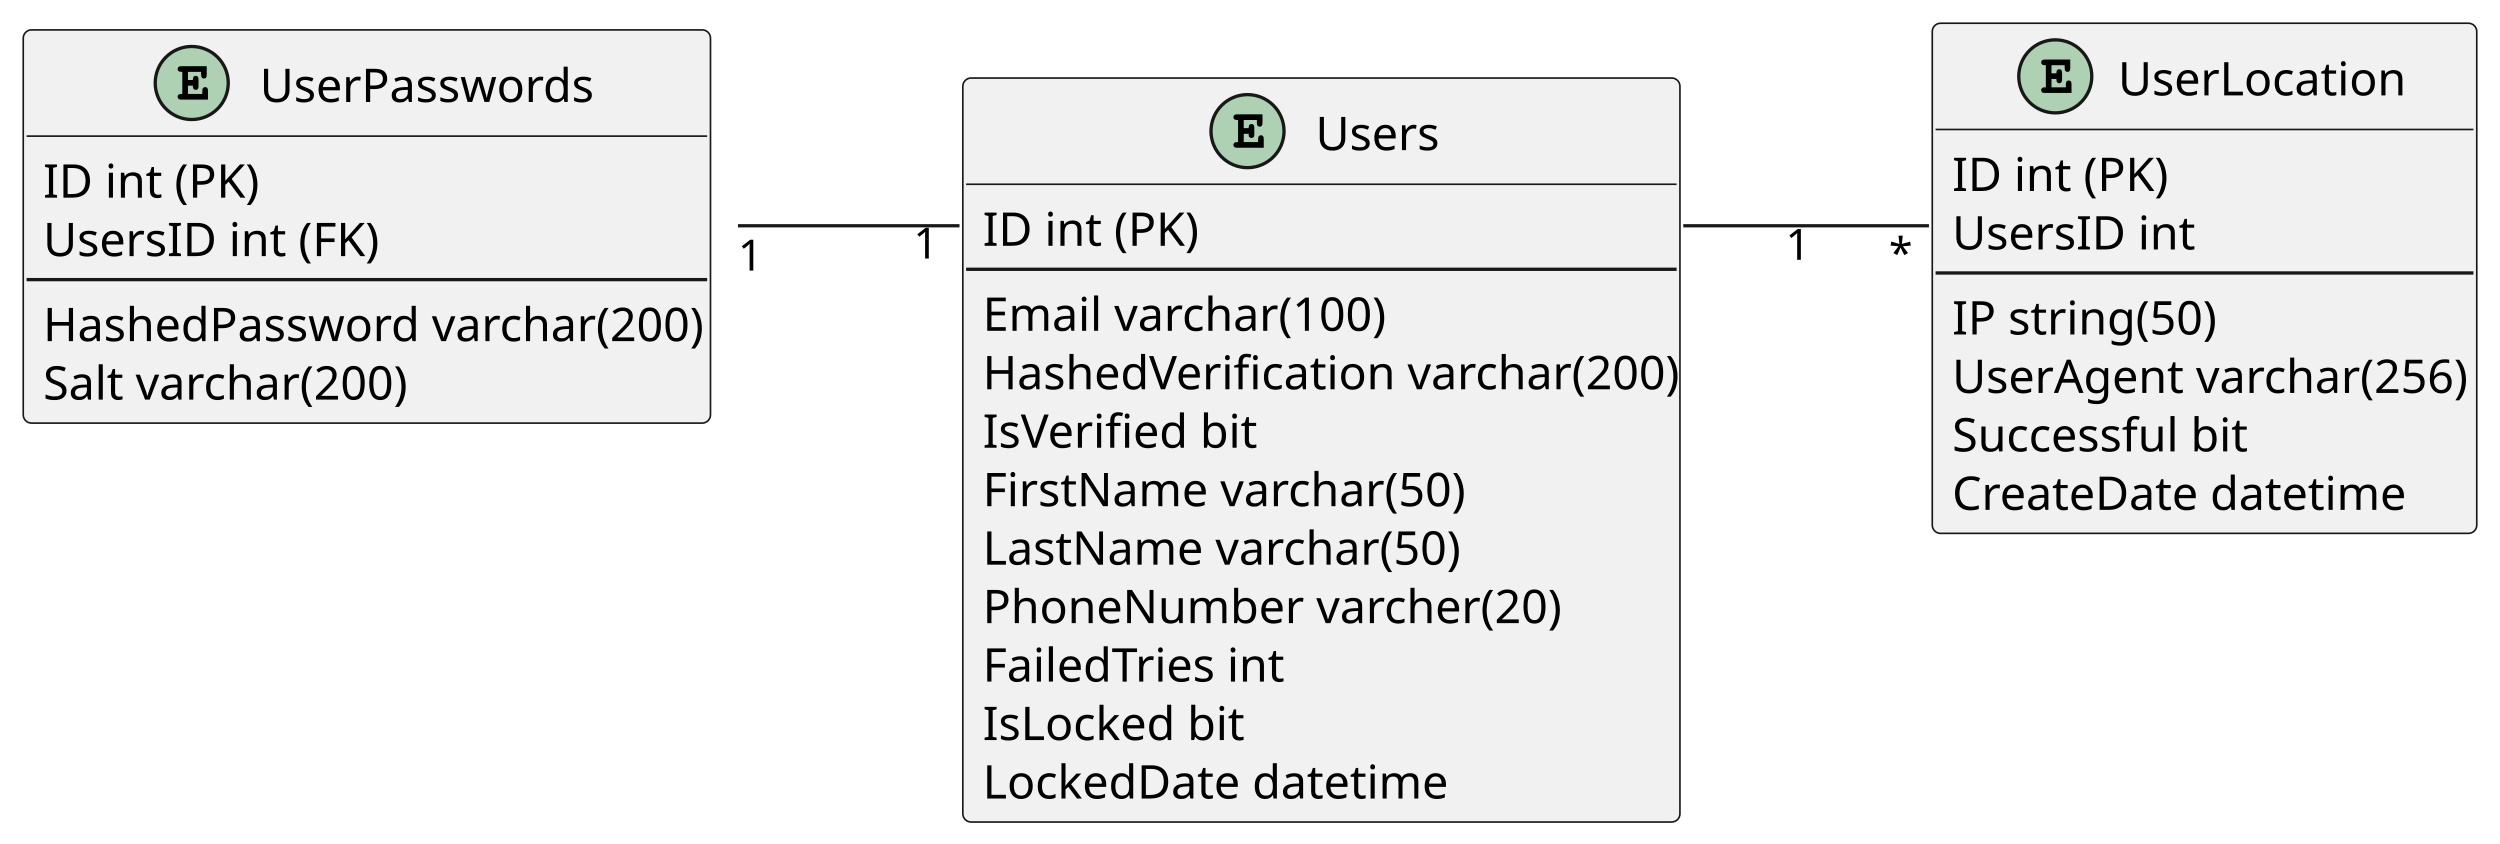
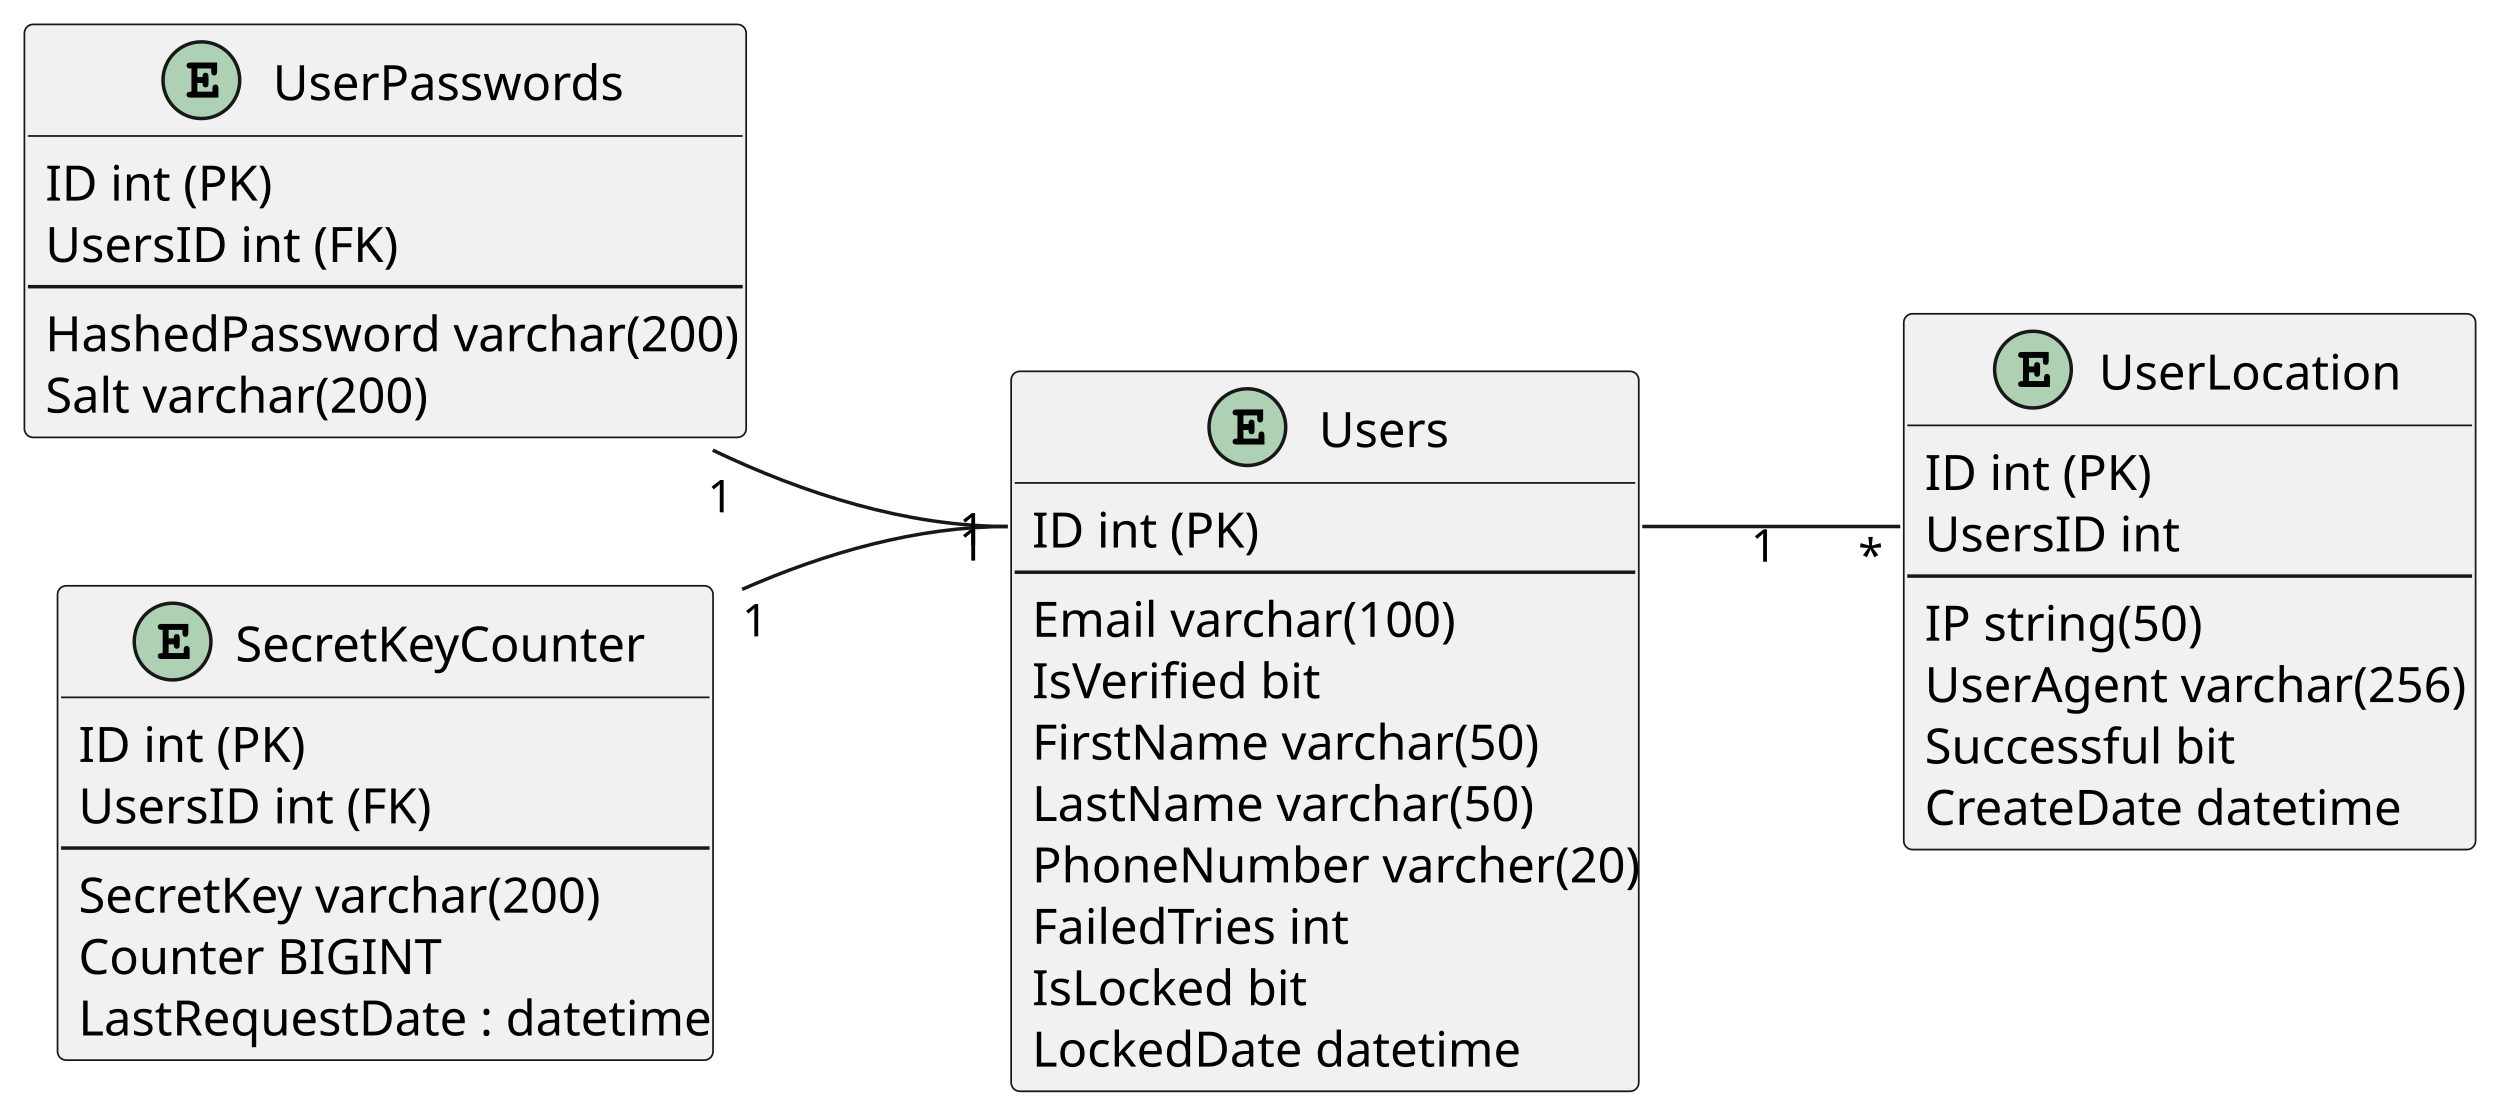
- <svg xmlns="http://www.w3.org/2000/svg" contentStyleType="text/css" height="254px" preserveAspectRatio="none" style="width:753px;height:254px;background:#FFFFFF;" version="1.1" viewBox="0 0 753 254" width="753px" zoomAndPan="magnify">
+ <svg xmlns="http://www.w3.org/2000/svg" contentStyleType="text/css" height="319px" preserveAspectRatio="none" style="width:717px;height:319px;background:#FFFFFF;" version="1.1" viewBox="0 0 717 319" width="717px" zoomAndPan="magnify">
  <defs />
  <g>
    <g id="elem_up">
-       <rect codeLine="3" fill="#F1F1F1" height="118.438" id="up" rx="2.5" ry="2.5" style="stroke:#181818;stroke-width:0.5;" width="207" x="7" y="9" />
-       <ellipse cx="57.75" cy="25" fill="#ADD1B2" rx="11" ry="11" style="stroke:#181818;stroke-width:1.0;" />
-       <path d="M56.609,25.797 L56.609,28.297 L60.938,28.297 L60.938,27.375 Q60.938,26.766 61.18,26.5 Q61.422,26.234 61.797,26.234 Q62.172,26.234 62.406,26.5 Q62.641,26.766 62.641,27.375 L62.641,30 L54.641,30 Q54.016,30 53.758,29.766 Q53.5,29.531 53.5,29.141 Q53.5,28.766 53.766,28.531 Q54.031,28.297 54.641,28.297 L54.906,28.297 L54.906,21.641 L54.641,21.641 Q54.016,21.641 53.758,21.406 Q53.5,21.172 53.5,20.781 Q53.5,20.406 53.758,20.172 Q54.016,19.938 54.641,19.938 L62.266,19.938 L62.266,22.531 Q62.266,23.141 62.039,23.398 Q61.812,23.656 61.422,23.656 Q61.047,23.656 60.812,23.398 Q60.578,23.141 60.578,22.531 L60.578,21.641 L56.609,21.641 L56.609,24.094 L58.094,24.094 Q58.094,23.438 58.219,23.25 Q58.484,22.844 58.953,22.844 Q59.328,22.844 59.562,23.102 Q59.797,23.359 59.797,23.969 L59.797,25.938 Q59.797,26.484 59.672,26.672 Q59.406,27.062 58.953,27.062 Q58.484,27.062 58.219,26.656 Q58.094,26.469 58.094,25.797 L56.609,25.797 Z " fill="#000000" />
-       <text fill="#000000" font-family="sans-serif" font-size="14" lengthAdjust="spacing" textLength="97" x="78.25" y="30.729">UserPasswords</text>
-       <line style="stroke:#181818;stroke-width:0.5;" x1="8" x2="213" y1="41" y2="41" />
-       <text fill="#000000" font-family="sans-serif" font-size="14" lengthAdjust="spacing" textLength="64" x="13" y="59.533">ID int (PK)</text>
-       <text fill="#000000" font-family="sans-serif" font-size="14" lengthAdjust="spacing" textLength="100" x="13" y="77.143">UsersID int (FK)</text>
-       <line style="stroke:#181818;stroke-width:1.0;" x1="8" x2="213" y1="84.219" y2="84.219" />
-       <text fill="#000000" font-family="sans-serif" font-size="14" lengthAdjust="spacing" textLength="195" x="13" y="102.752">HashedPassword varchar(200)</text>
-       <text fill="#000000" font-family="sans-serif" font-size="14" lengthAdjust="spacing" textLength="110" x="13" y="120.361">Salt varchar(200)</text>
+       <rect codeLine="3" fill="#F1F1F1" height="118.438" id="up" rx="2.5" ry="2.5" style="stroke:#181818;stroke-width:0.5;" width="207" x="7" y="7" />
+       <ellipse cx="57.75" cy="23" fill="#ADD1B2" rx="11" ry="11" style="stroke:#181818;stroke-width:1.0;" />
+       <path d="M56.609,23.797 L56.609,26.297 L60.938,26.297 L60.938,25.375 Q60.938,24.766 61.18,24.5 Q61.422,24.234 61.797,24.234 Q62.172,24.234 62.406,24.5 Q62.641,24.766 62.641,25.375 L62.641,28 L54.641,28 Q54.016,28 53.758,27.766 Q53.5,27.531 53.5,27.141 Q53.5,26.766 53.766,26.531 Q54.031,26.297 54.641,26.297 L54.906,26.297 L54.906,19.641 L54.641,19.641 Q54.016,19.641 53.758,19.406 Q53.5,19.172 53.5,18.781 Q53.5,18.406 53.758,18.172 Q54.016,17.938 54.641,17.938 L62.266,17.938 L62.266,20.531 Q62.266,21.141 62.039,21.398 Q61.812,21.656 61.422,21.656 Q61.047,21.656 60.812,21.398 Q60.578,21.141 60.578,20.531 L60.578,19.641 L56.609,19.641 L56.609,22.094 L58.094,22.094 Q58.094,21.438 58.219,21.25 Q58.484,20.844 58.953,20.844 Q59.328,20.844 59.562,21.102 Q59.797,21.359 59.797,21.969 L59.797,23.938 Q59.797,24.484 59.672,24.672 Q59.406,25.062 58.953,25.062 Q58.484,25.062 58.219,24.656 Q58.094,24.469 58.094,23.797 L56.609,23.797 Z " fill="#000000" />
+       <text fill="#000000" font-family="sans-serif" font-size="14" lengthAdjust="spacing" textLength="97" x="78.25" y="28.729">UserPasswords</text>
+       <line style="stroke:#181818;stroke-width:0.5;" x1="8" x2="213" y1="39" y2="39" />
+       <text fill="#000000" font-family="sans-serif" font-size="14" lengthAdjust="spacing" textLength="64" x="13" y="57.533">ID int (PK)</text>
+       <text fill="#000000" font-family="sans-serif" font-size="14" lengthAdjust="spacing" textLength="100" x="13" y="75.143">UsersID int (FK)</text>
+       <line style="stroke:#181818;stroke-width:1.0;" x1="8" x2="213" y1="82.219" y2="82.219" />
+       <text fill="#000000" font-family="sans-serif" font-size="14" lengthAdjust="spacing" textLength="195" x="13" y="100.752">HashedPassword varchar(200)</text>
+       <text fill="#000000" font-family="sans-serif" font-size="14" lengthAdjust="spacing" textLength="110" x="13" y="118.361">Salt varchar(200)</text>
+     </g>
+     <g id="elem_sk">
+       <rect codeLine="11" fill="#F1F1F1" height="136.047" id="sk" rx="2.5" ry="2.5" style="stroke:#181818;stroke-width:0.5;" width="188" x="16.5" y="168" />
+       <ellipse cx="49.5" cy="184" fill="#ADD1B2" rx="11" ry="11" style="stroke:#181818;stroke-width:1.0;" />
+       <path d="M48.359,184.797 L48.359,187.297 L52.688,187.297 L52.688,186.375 Q52.688,185.766 52.93,185.5 Q53.172,185.234 53.547,185.234 Q53.922,185.234 54.156,185.5 Q54.391,185.766 54.391,186.375 L54.391,189 L46.391,189 Q45.766,189 45.508,188.766 Q45.25,188.531 45.25,188.141 Q45.25,187.766 45.516,187.531 Q45.781,187.297 46.391,187.297 L46.656,187.297 L46.656,180.641 L46.391,180.641 Q45.766,180.641 45.508,180.406 Q45.25,180.172 45.25,179.781 Q45.25,179.406 45.508,179.172 Q45.766,178.938 46.391,178.938 L54.016,178.938 L54.016,181.531 Q54.016,182.141 53.789,182.398 Q53.562,182.656 53.172,182.656 Q52.797,182.656 52.562,182.398 Q52.328,182.141 52.328,181.531 L52.328,180.641 L48.359,180.641 L48.359,183.094 L49.844,183.094 Q49.844,182.438 49.969,182.25 Q50.234,181.844 50.703,181.844 Q51.078,181.844 51.312,182.102 Q51.547,182.359 51.547,182.969 L51.547,184.938 Q51.547,185.484 51.422,185.672 Q51.156,186.062 50.703,186.062 Q50.234,186.062 49.969,185.656 Q49.844,185.469 49.844,184.797 L48.359,184.797 Z " fill="#000000" />
+       <text fill="#000000" font-family="sans-serif" font-size="14" lengthAdjust="spacing" textLength="116" x="67.5" y="189.728">SecretKeyCounter</text>
+       <line style="stroke:#181818;stroke-width:0.5;" x1="17.5" x2="203.5" y1="200" y2="200" />
+       <text fill="#000000" font-family="sans-serif" font-size="14" lengthAdjust="spacing" textLength="64" x="22.5" y="218.533">ID int (PK)</text>
+       <text fill="#000000" font-family="sans-serif" font-size="14" lengthAdjust="spacing" textLength="100" x="22.5" y="236.143">UsersID int (FK)</text>
+       <line style="stroke:#181818;stroke-width:1.0;" x1="17.5" x2="203.5" y1="243.219" y2="243.219" />
+       <text fill="#000000" font-family="sans-serif" font-size="14" lengthAdjust="spacing" textLength="151" x="22.5" y="261.752">SecretKey varchar(200)</text>
+       <text fill="#000000" font-family="sans-serif" font-size="14" lengthAdjust="spacing" textLength="99" x="22.5" y="279.361">Counter BIGINT</text>
+       <text fill="#000000" font-family="sans-serif" font-size="14" lengthAdjust="spacing" textLength="176" x="22.5" y="296.971">LastRequestDate : datetime</text>
    </g>
    <g id="elem_Users">
-       <rect codeLine="11" fill="#F1F1F1" height="224.094" id="Users" rx="2.5" ry="2.5" style="stroke:#181818;stroke-width:0.5;" width="216" x="290" y="23.5" />
-       <ellipse cx="375.75" cy="39.5" fill="#ADD1B2" rx="11" ry="11" style="stroke:#181818;stroke-width:1.0;" />
-       <path d="M374.609,40.297 L374.609,42.797 L378.938,42.797 L378.938,41.875 Q378.938,41.266 379.18,41 Q379.422,40.734 379.797,40.734 Q380.172,40.734 380.406,41 Q380.641,41.266 380.641,41.875 L380.641,44.5 L372.641,44.5 Q372.016,44.5 371.758,44.266 Q371.5,44.031 371.5,43.641 Q371.5,43.266 371.766,43.031 Q372.031,42.797 372.641,42.797 L372.906,42.797 L372.906,36.141 L372.641,36.141 Q372.016,36.141 371.758,35.906 Q371.5,35.672 371.5,35.281 Q371.5,34.906 371.758,34.672 Q372.016,34.438 372.641,34.438 L380.266,34.438 L380.266,37.031 Q380.266,37.641 380.039,37.898 Q379.812,38.156 379.422,38.156 Q379.047,38.156 378.812,37.898 Q378.578,37.641 378.578,37.031 L378.578,36.141 L374.609,36.141 L374.609,38.594 L376.094,38.594 Q376.094,37.938 376.219,37.75 Q376.484,37.344 376.953,37.344 Q377.328,37.344 377.562,37.602 Q377.797,37.859 377.797,38.469 L377.797,40.438 Q377.797,40.984 377.672,41.172 Q377.406,41.562 376.953,41.562 Q376.484,41.562 376.219,41.156 Q376.094,40.969 376.094,40.297 L374.609,40.297 Z " fill="#000000" />
-       <text fill="#000000" font-family="sans-serif" font-size="14" lengthAdjust="spacing" textLength="36" x="396.25" y="45.228">Users</text>
-       <line style="stroke:#181818;stroke-width:0.5;" x1="291" x2="505" y1="55.5" y2="55.5" />
-       <text fill="#000000" font-family="sans-serif" font-size="14" lengthAdjust="spacing" textLength="64" x="296" y="74.033">ID int (PK)</text>
-       <line style="stroke:#181818;stroke-width:1.0;" x1="291" x2="505" y1="81.109" y2="81.109" />
-       <text fill="#000000" font-family="sans-serif" font-size="14" lengthAdjust="spacing" textLength="120" x="296" y="99.643">Email varchar(100)</text>
-       <text fill="#000000" font-family="sans-serif" font-size="14" lengthAdjust="spacing" textLength="204" x="296" y="117.252">HashedVerification varchar(200)</text>
-       <text fill="#000000" font-family="sans-serif" font-size="14" lengthAdjust="spacing" textLength="77" x="296" y="134.861">IsVerified bit</text>
-       <text fill="#000000" font-family="sans-serif" font-size="14" lengthAdjust="spacing" textLength="142" x="296" y="152.471">FirstName varchar(50)</text>
-       <text fill="#000000" font-family="sans-serif" font-size="14" lengthAdjust="spacing" textLength="141" x="296" y="170.08">LastName varchar(50)</text>
-       <text fill="#000000" font-family="sans-serif" font-size="14" lengthAdjust="spacing" textLength="168" x="296" y="187.69">PhoneNumber varcher(20)</text>
-       <text fill="#000000" font-family="sans-serif" font-size="14" lengthAdjust="spacing" textLength="90" x="296" y="205.299">FailedTries int</text>
-       <text fill="#000000" font-family="sans-serif" font-size="14" lengthAdjust="spacing" textLength="75" x="296" y="222.908">IsLocked bit</text>
-       <text fill="#000000" font-family="sans-serif" font-size="14" lengthAdjust="spacing" textLength="134" x="296" y="240.518">LockedDate datetime</text>
+       <rect codeLine="20" fill="#F1F1F1" height="206.484" id="Users" rx="2.5" ry="2.5" style="stroke:#181818;stroke-width:0.5;" width="180" x="290" y="106.5" />
+       <ellipse cx="357.75" cy="122.5" fill="#ADD1B2" rx="11" ry="11" style="stroke:#181818;stroke-width:1.0;" />
+       <path d="M356.609,123.297 L356.609,125.797 L360.938,125.797 L360.938,124.875 Q360.938,124.266 361.18,124 Q361.422,123.734 361.797,123.734 Q362.172,123.734 362.406,124 Q362.641,124.266 362.641,124.875 L362.641,127.5 L354.641,127.5 Q354.016,127.5 353.758,127.266 Q353.5,127.031 353.5,126.641 Q353.5,126.266 353.766,126.031 Q354.031,125.797 354.641,125.797 L354.906,125.797 L354.906,119.141 L354.641,119.141 Q354.016,119.141 353.758,118.906 Q353.5,118.672 353.5,118.281 Q353.5,117.906 353.758,117.672 Q354.016,117.438 354.641,117.438 L362.266,117.438 L362.266,120.031 Q362.266,120.641 362.039,120.898 Q361.812,121.156 361.422,121.156 Q361.047,121.156 360.812,120.898 Q360.578,120.641 360.578,120.031 L360.578,119.141 L356.609,119.141 L356.609,121.594 L358.094,121.594 Q358.094,120.938 358.219,120.75 Q358.484,120.344 358.953,120.344 Q359.328,120.344 359.562,120.602 Q359.797,120.859 359.797,121.469 L359.797,123.438 Q359.797,123.984 359.672,124.172 Q359.406,124.562 358.953,124.562 Q358.484,124.562 358.219,124.156 Q358.094,123.969 358.094,123.297 L356.609,123.297 Z " fill="#000000" />
+       <text fill="#000000" font-family="sans-serif" font-size="14" lengthAdjust="spacing" textLength="36" x="378.25" y="128.228">Users</text>
+       <line style="stroke:#181818;stroke-width:0.5;" x1="291" x2="469" y1="138.5" y2="138.5" />
+       <text fill="#000000" font-family="sans-serif" font-size="14" lengthAdjust="spacing" textLength="64" x="296" y="157.033">ID int (PK)</text>
+       <line style="stroke:#181818;stroke-width:1.0;" x1="291" x2="469" y1="164.109" y2="164.109" />
+       <text fill="#000000" font-family="sans-serif" font-size="14" lengthAdjust="spacing" textLength="120" x="296" y="182.643">Email varchar(100)</text>
+       <text fill="#000000" font-family="sans-serif" font-size="14" lengthAdjust="spacing" textLength="77" x="296" y="200.252">IsVerified bit</text>
+       <text fill="#000000" font-family="sans-serif" font-size="14" lengthAdjust="spacing" textLength="142" x="296" y="217.861">FirstName varchar(50)</text>
+       <text fill="#000000" font-family="sans-serif" font-size="14" lengthAdjust="spacing" textLength="141" x="296" y="235.471">LastName varchar(50)</text>
+       <text fill="#000000" font-family="sans-serif" font-size="14" lengthAdjust="spacing" textLength="168" x="296" y="253.08">PhoneNumber varcher(20)</text>
+       <text fill="#000000" font-family="sans-serif" font-size="14" lengthAdjust="spacing" textLength="90" x="296" y="270.69">FailedTries int</text>
+       <text fill="#000000" font-family="sans-serif" font-size="14" lengthAdjust="spacing" textLength="75" x="296" y="288.299">IsLocked bit</text>
+       <text fill="#000000" font-family="sans-serif" font-size="14" lengthAdjust="spacing" textLength="134" x="296" y="305.908">LockedDate datetime</text>
    </g>
    <g id="elem_vul">
-       <rect codeLine="24" fill="#F1F1F1" height="153.656" id="vul" rx="2.5" ry="2.5" style="stroke:#181818;stroke-width:0.5;" width="164" x="582" y="7" />
-       <ellipse cx="619.05" cy="23" fill="#ADD1B2" rx="11" ry="11" style="stroke:#181818;stroke-width:1.0;" />
-       <path d="M617.909,23.797 L617.909,26.297 L622.237,26.297 L622.237,25.375 Q622.237,24.766 622.48,24.5 Q622.722,24.234 623.097,24.234 Q623.472,24.234 623.706,24.5 Q623.941,24.766 623.941,25.375 L623.941,28 L615.941,28 Q615.316,28 615.058,27.766 Q614.8,27.531 614.8,27.141 Q614.8,26.766 615.066,26.531 Q615.331,26.297 615.941,26.297 L616.206,26.297 L616.206,19.641 L615.941,19.641 Q615.316,19.641 615.058,19.406 Q614.8,19.172 614.8,18.781 Q614.8,18.406 615.058,18.172 Q615.316,17.938 615.941,17.938 L623.566,17.938 L623.566,20.531 Q623.566,21.141 623.339,21.398 Q623.112,21.656 622.722,21.656 Q622.347,21.656 622.112,21.398 Q621.878,21.141 621.878,20.531 L621.878,19.641 L617.909,19.641 L617.909,22.094 L619.394,22.094 Q619.394,21.438 619.519,21.25 Q619.784,20.844 620.253,20.844 Q620.628,20.844 620.862,21.102 Q621.097,21.359 621.097,21.969 L621.097,23.938 Q621.097,24.484 620.972,24.672 Q620.706,25.062 620.253,25.062 Q619.784,25.062 619.519,24.656 Q619.394,24.469 619.394,23.797 L617.909,23.797 Z " fill="#000000" />
-       <text fill="#000000" font-family="sans-serif" font-size="14" lengthAdjust="spacing" textLength="83" x="637.95" y="28.729">UserLocation</text>
-       <line style="stroke:#181818;stroke-width:0.5;" x1="583" x2="745" y1="39" y2="39" />
-       <text fill="#000000" font-family="sans-serif" font-size="14" lengthAdjust="spacing" textLength="64" x="588" y="57.533">ID int (PK)</text>
-       <text fill="#000000" font-family="sans-serif" font-size="14" lengthAdjust="spacing" textLength="68" x="588" y="75.143">UsersID int</text>
-       <line style="stroke:#181818;stroke-width:1.0;" x1="583" x2="745" y1="82.219" y2="82.219" />
-       <text fill="#000000" font-family="sans-serif" font-size="14" lengthAdjust="spacing" textLength="77" x="588" y="100.752">IP string(50)</text>
-       <text fill="#000000" font-family="sans-serif" font-size="14" lengthAdjust="spacing" textLength="152" x="588" y="118.361">UserAgent varchar(256)</text>
-       <text fill="#000000" font-family="sans-serif" font-size="14" lengthAdjust="spacing" textLength="87" x="588" y="135.971">Successful bit</text>
-       <text fill="#000000" font-family="sans-serif" font-size="14" lengthAdjust="spacing" textLength="131" x="588" y="153.58">CreateDate datetime</text>
+       <rect codeLine="32" fill="#F1F1F1" height="153.656" id="vul" rx="2.5" ry="2.5" style="stroke:#181818;stroke-width:0.5;" width="164" x="546" y="90" />
+       <ellipse cx="583.05" cy="106" fill="#ADD1B2" rx="11" ry="11" style="stroke:#181818;stroke-width:1.0;" />
+       <path d="M581.909,106.797 L581.909,109.297 L586.237,109.297 L586.237,108.375 Q586.237,107.766 586.48,107.5 Q586.722,107.234 587.097,107.234 Q587.472,107.234 587.706,107.5 Q587.941,107.766 587.941,108.375 L587.941,111 L579.941,111 Q579.316,111 579.058,110.766 Q578.8,110.531 578.8,110.141 Q578.8,109.766 579.066,109.531 Q579.331,109.297 579.941,109.297 L580.206,109.297 L580.206,102.641 L579.941,102.641 Q579.316,102.641 579.058,102.406 Q578.8,102.172 578.8,101.781 Q578.8,101.406 579.058,101.172 Q579.316,100.938 579.941,100.938 L587.566,100.938 L587.566,103.531 Q587.566,104.141 587.339,104.398 Q587.112,104.656 586.722,104.656 Q586.347,104.656 586.112,104.398 Q585.878,104.141 585.878,103.531 L585.878,102.641 L581.909,102.641 L581.909,105.094 L583.394,105.094 Q583.394,104.438 583.519,104.25 Q583.784,103.844 584.253,103.844 Q584.628,103.844 584.862,104.102 Q585.097,104.359 585.097,104.969 L585.097,106.938 Q585.097,107.484 584.972,107.672 Q584.706,108.062 584.253,108.062 Q583.784,108.062 583.519,107.656 Q583.394,107.469 583.394,106.797 L581.909,106.797 Z " fill="#000000" />
+       <text fill="#000000" font-family="sans-serif" font-size="14" lengthAdjust="spacing" textLength="83" x="601.95" y="111.728">UserLocation</text>
+       <line style="stroke:#181818;stroke-width:0.5;" x1="547" x2="709" y1="122" y2="122" />
+       <text fill="#000000" font-family="sans-serif" font-size="14" lengthAdjust="spacing" textLength="64" x="552" y="140.533">ID int (PK)</text>
+       <text fill="#000000" font-family="sans-serif" font-size="14" lengthAdjust="spacing" textLength="68" x="552" y="158.143">UsersID int</text>
+       <line style="stroke:#181818;stroke-width:1.0;" x1="547" x2="709" y1="165.219" y2="165.219" />
+       <text fill="#000000" font-family="sans-serif" font-size="14" lengthAdjust="spacing" textLength="77" x="552" y="183.752">IP string(50)</text>
+       <text fill="#000000" font-family="sans-serif" font-size="14" lengthAdjust="spacing" textLength="152" x="552" y="201.361">UserAgent varchar(256)</text>
+       <text fill="#000000" font-family="sans-serif" font-size="14" lengthAdjust="spacing" textLength="87" x="552" y="218.971">Successful bit</text>
+       <text fill="#000000" font-family="sans-serif" font-size="14" lengthAdjust="spacing" textLength="131" x="552" y="236.58">CreateDate datetime</text>
    </g>
    <g id="link_Users_vul">
-       <path codeLine="34" d="M507,68 C539.89,68 548.11,68 581,68 " fill="none" id="Users-vul" style="stroke:#181818;stroke-width:1.0;" />
-       <text fill="#000000" font-family="sans-serif" font-size="13" lengthAdjust="spacing" textLength="7" x="537.809" y="78.248">1</text>
-       <text fill="#000000" font-family="sans-serif" font-size="13" lengthAdjust="spacing" textLength="5" x="568.919" y="80.861">*</text>
+       <path codeLine="42" d="M471,151 C503.89,151 512.11,151 545,151 " fill="none" id="Users-vul" style="stroke:#181818;stroke-width:1.0;" />
+       <text fill="#000000" font-family="sans-serif" font-size="13" lengthAdjust="spacing" textLength="7" x="502.156" y="161.098">1</text>
+       <text fill="#000000" font-family="sans-serif" font-size="13" lengthAdjust="spacing" textLength="5" x="532.919" y="163.861">*</text>
    </g>
    <g id="link_up_Users">
-       <path codeLine="36" d="M222.28,68 C244.38,68 267.43,68 289,68 " fill="none" id="up-Users" style="stroke:#181818;stroke-width:1.0;" />
-       <text fill="#000000" font-family="sans-serif" font-size="13" lengthAdjust="spacing" textLength="7" x="222.28" y="81.495">1</text>
-       <text fill="#000000" font-family="sans-serif" font-size="13" lengthAdjust="spacing" textLength="7" x="275.144" y="77.877">1</text>
+       <path codeLine="44" d="M204.42,129.11 C230.63,141.63 259.96,151 289,151 " fill="none" id="up-Users" style="stroke:#181818;stroke-width:1.0;" />
+       <text fill="#000000" font-family="sans-serif" font-size="13" lengthAdjust="spacing" textLength="7" x="202.93" y="146.936">1</text>
+       <text fill="#000000" font-family="sans-serif" font-size="13" lengthAdjust="spacing" textLength="7" x="275.06" y="160.782">1</text>
+     </g>
+     <g id="link_sk_Users">
+       <path codeLine="46" d="M212.84,169.03 C236.84,158.49 263.03,151 289,151 " fill="none" id="sk-Users" style="stroke:#181818;stroke-width:1.0;" />
+       <text fill="#000000" font-family="sans-serif" font-size="13" lengthAdjust="spacing" textLength="7" x="212.84" y="182.525">1</text>
+       <text fill="#000000" font-family="sans-serif" font-size="13" lengthAdjust="spacing" textLength="7" x="275.055" y="156.436">1</text>
    </g>
  </g>
</svg>
